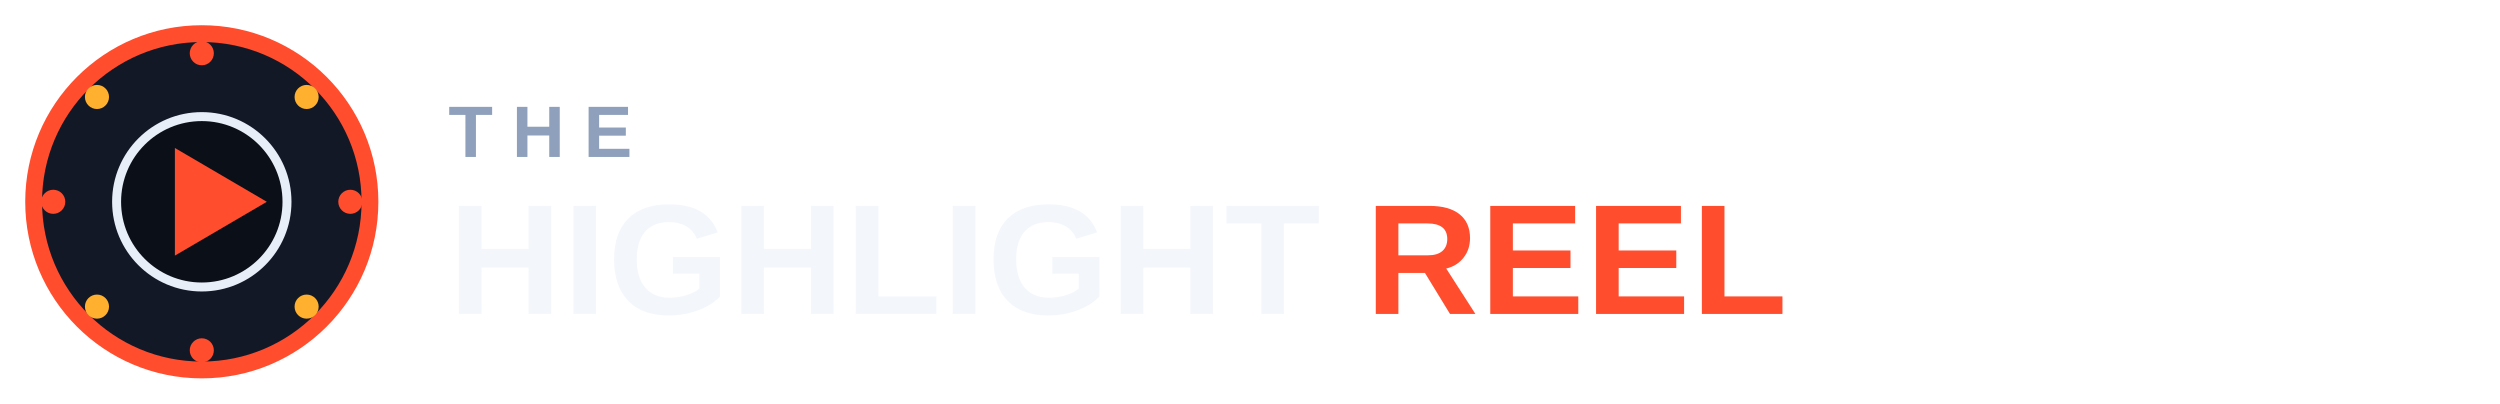
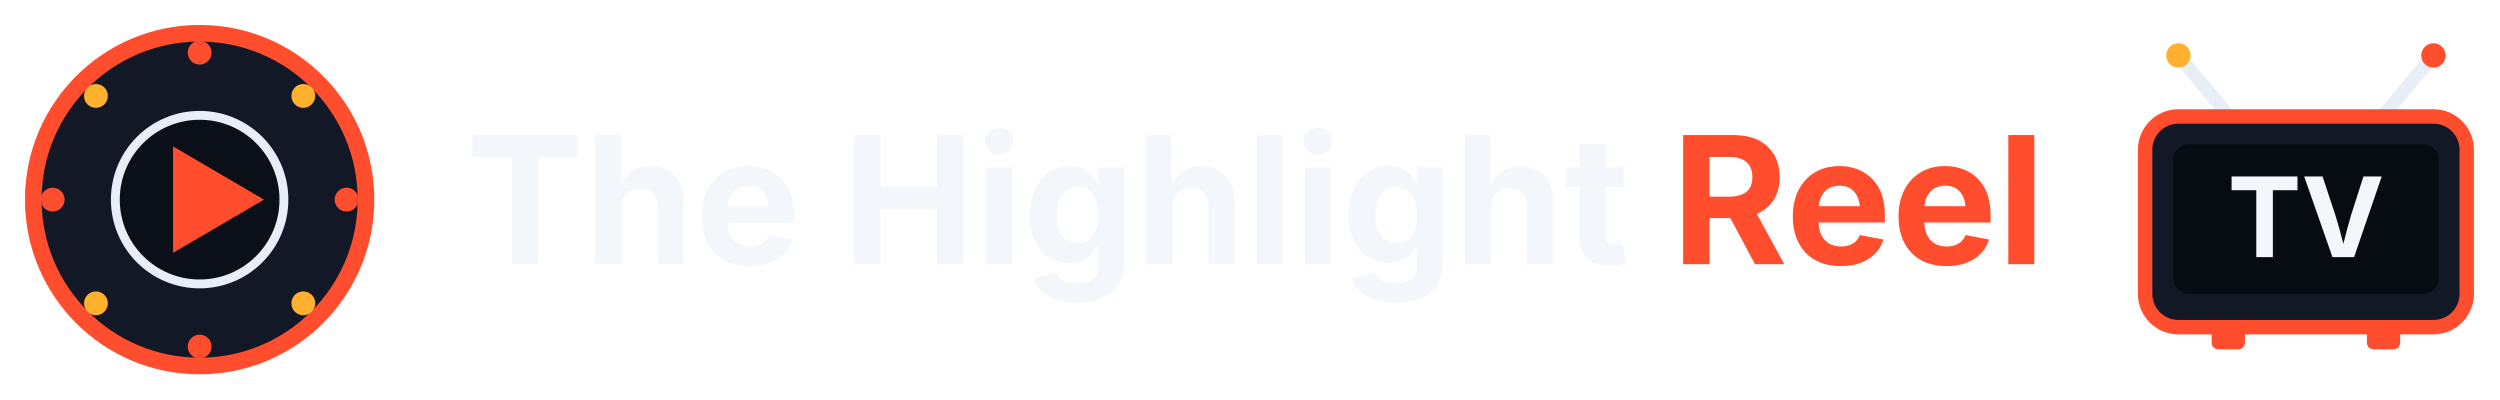
- <svg xmlns="http://www.w3.org/2000/svg" viewBox="0 0 446 72" role="img" aria-label="The Highlight Reel">
+ <svg xmlns="http://www.w3.org/2000/svg" viewBox="0 0 450.84 72" role="img" aria-label="The Highlight Reel .TV">
  <g>
    <circle cx="36" cy="36" r="30" fill="#121826" stroke="#ff4d2e" stroke-width="3" />
    <circle cx="36" cy="9.5" r="2.15" fill="#ff4d2e" />
    <circle cx="54.7" cy="17.3" r="2.15" fill="#ffb02e" />
    <circle cx="62.5" cy="36" r="2.15" fill="#ff4d2e" />
    <circle cx="54.7" cy="54.7" r="2.15" fill="#ffb02e" />
    <circle cx="36" cy="62.5" r="2.15" fill="#ff4d2e" />
    <circle cx="17.3" cy="54.7" r="2.15" fill="#ffb02e" />
    <circle cx="9.5" cy="36" r="2.15" fill="#ff4d2e" />
    <circle cx="17.3" cy="17.3" r="2.15" fill="#ffb02e" />
    <circle cx="36" cy="36" r="15.2" fill="#0b0f17" stroke="#e8eef8" stroke-width="1.6" />
    <path d="M31.2 26.4v19.2L47.6 36z" fill="#ff4d2e" />
  </g>
-   <g font-family="Arial, Helvetica, sans-serif">
-     <text x="80" y="28" fill="#8ea0bb" font-size="13" font-weight="700" letter-spacing="3.4">THE</text>
-     <text x="80" y="56" fill="#f3f6fb" font-size="28" font-weight="800" letter-spacing="0.2">HIGHLIGHT <tspan fill="#ff4d2e">REEL</tspan>
-     </text>
+   <path fill="#f3f6fb" d="M85.172 28.312V24.359H104.188V28.312H97.078V47.641H92.297V28.312Z M112.047 37.531V47.641H107.359V24.359H111.953V33.516Q112.719 31.812 114.031 30.883Q115.344 29.953 117.281 29.953Q120.0 29.953 121.648 31.703Q123.297 33.453 123.297 36.531V47.641H118.594V37.344Q118.594 35.719 117.758 34.797Q116.922 33.875 115.438 33.875Q113.938 33.875 112.992 34.836Q112.047 35.797 112.047 37.531Z M135.172 47.984Q132.5 47.984 130.562 46.891Q128.625 45.797 127.586 43.781Q126.547 41.766 126.547 39.0Q126.547 36.297 127.586 34.266Q128.625 32.234 130.508 31.094Q132.391 29.953 134.938 29.953Q137.219 29.953 139.078 30.922Q140.938 31.891 142.039 33.859Q143.141 35.828 143.141 38.812V40.125H131.188Q131.266 42.266 132.375 43.359Q133.484 44.453 135.25 44.453Q136.484 44.453 137.367 43.93Q138.25 43.406 138.625 42.391L142.875 43.188Q142.234 45.359 140.227 46.672Q138.219 47.984 135.172 47.984ZM131.219 37.188H138.625Q138.453 35.484 137.531 34.484Q136.609 33.484 134.984 33.484Q133.297 33.484 132.328 34.523Q131.359 35.562 131.219 37.188Z M154.031 47.641V24.359H158.797V33.766H168.938V24.359H173.719V47.641H168.938V37.719H158.797V47.641Z M177.828 47.641V30.172H182.516V47.641ZM180.172 27.891Q179.109 27.891 178.359 27.188Q177.609 26.484 177.609 25.484Q177.609 24.484 178.359 23.781Q179.109 23.078 180.172 23.078Q181.234 23.078 181.992 23.781Q182.75 24.484 182.75 25.484Q182.75 26.484 181.992 27.188Q181.234 27.891 180.172 27.891Z M194.266 54.547Q190.984 54.547 188.984 53.344Q186.984 52.141 186.406 50.266L190.438 49.141Q190.766 49.875 191.648 50.508Q192.531 51.141 194.234 51.141Q196.016 51.141 197.047 50.32Q198.078 49.5 198.078 47.766V44.547H197.719Q197.234 45.609 196.117 46.5Q195.0 47.391 192.875 47.391Q190.906 47.391 189.297 46.469Q187.688 45.547 186.727 43.656Q185.766 41.766 185.766 38.875Q185.766 35.922 186.742 33.938Q187.719 31.953 189.336 30.953Q190.953 29.953 192.891 29.953Q194.359 29.953 195.359 30.453Q196.359 30.953 196.977 31.688Q197.594 32.422 197.906 33.109H198.109V30.172H202.719V47.5Q202.719 49.859 201.633 51.43Q200.547 53.0 198.633 53.773Q196.719 54.547 194.266 54.547ZM194.344 43.828Q196.141 43.828 197.117 42.508Q198.094 41.188 198.094 38.844Q198.094 36.516 197.125 35.109Q196.156 33.703 194.344 33.703Q192.5 33.703 191.539 35.148Q190.578 36.594 190.578 38.844Q190.578 41.141 191.547 42.484Q192.516 43.828 194.344 43.828Z M211.406 37.531V47.641H206.719V24.359H211.312V33.516Q212.078 31.812 213.391 30.883Q214.703 29.953 216.641 29.953Q219.359 29.953 221.008 31.703Q222.656 33.453 222.656 36.531V47.641H217.953V37.344Q217.953 35.719 217.117 34.797Q216.281 33.875 214.797 33.875Q213.297 33.875 212.352 34.836Q211.406 35.797 211.406 37.531Z M231.328 24.359V47.641H226.641V24.359Z M235.312 47.641V30.172H240.0V47.641ZM237.656 27.891Q236.594 27.891 235.844 27.188Q235.094 26.484 235.094 25.484Q235.094 24.484 235.844 23.781Q236.594 23.078 237.656 23.078Q238.719 23.078 239.477 23.781Q240.234 24.484 240.234 25.484Q240.234 26.484 239.477 27.188Q238.719 27.891 237.656 27.891Z M251.75 54.547Q248.469 54.547 246.469 53.344Q244.469 52.141 243.891 50.266L247.922 49.141Q248.25 49.875 249.133 50.508Q250.016 51.141 251.719 51.141Q253.5 51.141 254.531 50.32Q255.562 49.5 255.562 47.766V44.547H255.203Q254.719 45.609 253.602 46.5Q252.484 47.391 250.359 47.391Q248.391 47.391 246.781 46.469Q245.172 45.547 244.211 43.656Q243.25 41.766 243.25 38.875Q243.25 35.922 244.227 33.938Q245.203 31.953 246.82 30.953Q248.438 29.953 250.375 29.953Q251.844 29.953 252.844 30.453Q253.844 30.953 254.461 31.688Q255.078 32.422 255.391 33.109H255.594V30.172H260.203V47.5Q260.203 49.859 259.117 51.43Q258.031 53.0 256.117 53.773Q254.203 54.547 251.75 54.547ZM251.828 43.828Q253.625 43.828 254.602 42.508Q255.578 41.188 255.578 38.844Q255.578 36.516 254.609 35.109Q253.641 33.703 251.828 33.703Q249.984 33.703 249.023 35.148Q248.062 36.594 248.062 38.844Q248.062 41.141 249.031 42.484Q250.0 43.828 251.828 43.828Z M268.891 37.531V47.641H264.203V24.359H268.797V33.516Q269.562 31.812 270.875 30.883Q272.188 29.953 274.125 29.953Q276.844 29.953 278.492 31.703Q280.141 33.453 280.141 36.531V47.641H275.438V37.344Q275.438 35.719 274.602 34.797Q273.766 33.875 272.281 33.875Q270.781 33.875 269.836 34.836Q268.891 35.797 268.891 37.531Z M292.797 30.172V33.75H289.531V42.531Q289.531 44.156 291.125 44.156Q291.391 44.156 291.867 44.086Q292.344 44.016 292.609 43.953L293.281 47.469Q292.5 47.703 291.727 47.797Q290.953 47.891 290.25 47.891Q287.625 47.891 286.234 46.617Q284.844 45.344 284.844 42.938V33.75H282.438V30.172H284.844V26.016H289.531V30.172Z" />
+   <path fill="#ff4d2e" d="M303.531 47.641V24.359H312.609Q316.578 24.359 318.758 26.43Q320.938 28.5 320.938 31.938Q320.938 34.328 319.875 36.023Q318.812 37.719 316.812 38.562L321.766 47.641H316.484L312.047 39.328H308.297V47.641ZM308.297 35.469H311.734Q316.016 35.469 316.016 31.938Q316.016 30.172 314.961 29.234Q313.906 28.297 311.719 28.297H308.297Z M331.938 47.984Q329.266 47.984 327.328 46.891Q325.391 45.797 324.352 43.781Q323.312 41.766 323.312 39.0Q323.312 36.297 324.352 34.266Q325.391 32.234 327.273 31.094Q329.156 29.953 331.703 29.953Q333.984 29.953 335.844 30.922Q337.703 31.891 338.805 33.859Q339.906 35.828 339.906 38.812V40.125H327.953Q328.031 42.266 329.141 43.359Q330.25 44.453 332.016 44.453Q333.25 44.453 334.133 43.93Q335.016 43.406 335.391 42.391L339.641 43.188Q339.0 45.359 336.992 46.672Q334.984 47.984 331.938 47.984ZM327.984 37.188H335.391Q335.219 35.484 334.297 34.484Q333.375 33.484 331.75 33.484Q330.062 33.484 329.094 34.523Q328.125 35.562 327.984 37.188Z M351.0 47.984Q348.328 47.984 346.391 46.891Q344.453 45.797 343.414 43.781Q342.375 41.766 342.375 39.0Q342.375 36.297 343.414 34.266Q344.453 32.234 346.336 31.094Q348.219 29.953 350.766 29.953Q353.047 29.953 354.906 30.922Q356.766 31.891 357.867 33.859Q358.969 35.828 358.969 38.812V40.125H347.016Q347.094 42.266 348.203 43.359Q349.312 44.453 351.078 44.453Q352.312 44.453 353.195 43.93Q354.078 43.406 354.453 42.391L358.703 43.188Q358.062 45.359 356.055 46.672Q354.047 47.984 351.0 47.984ZM347.047 37.188H354.453Q354.281 35.484 353.359 34.484Q352.438 33.484 350.812 33.484Q349.125 33.484 348.156 34.523Q347.188 35.562 347.047 37.188Z M366.859 24.359V47.641H362.172V24.359Z" />
+   <g fill="none" stroke-linecap="round">
+     <line x1="402.84" y1="22.0" x2="392.84" y2="10.0" stroke="#e8eef8" stroke-width="2.4" />
+     <line x1="428.84" y1="22.0" x2="438.84" y2="10.0" stroke="#e8eef8" stroke-width="2.4" />
+     <circle cx="392.84" cy="10.0" r="2.2" fill="#ffb02e" stroke="none" />
+     <circle cx="438.84" cy="10.0" r="2.2" fill="#ff4d2e" stroke="none" />
  </g>
+   <rect x="386.84" y="21.0" width="58" height="38" rx="6" fill="#121826" stroke="#ff4d2e" stroke-width="2.6" />
+   <rect x="391.84" y="26.0" width="48" height="27" rx="3" fill="#070b12" />
+   <path fill="#f3f6fb" d="M402.436 34.295V31.825H414.32V34.295H409.877V46.375H406.889V34.295Z M420.629 46.375 415.531 31.825H418.842L421.166 38.846Q421.518 39.94 421.869 41.219Q422.221 42.498 422.592 43.973Q422.963 42.489 423.3 41.219Q423.637 39.95 423.969 38.846L426.215 31.825H429.506L424.525 46.375Z" />
+   <rect x="398.84" y="59.0" width="6" height="4" rx="1.2" fill="#ff4d2e" />
+   <rect x="426.84" y="59.0" width="6" height="4" rx="1.2" fill="#ff4d2e" />
</svg>
